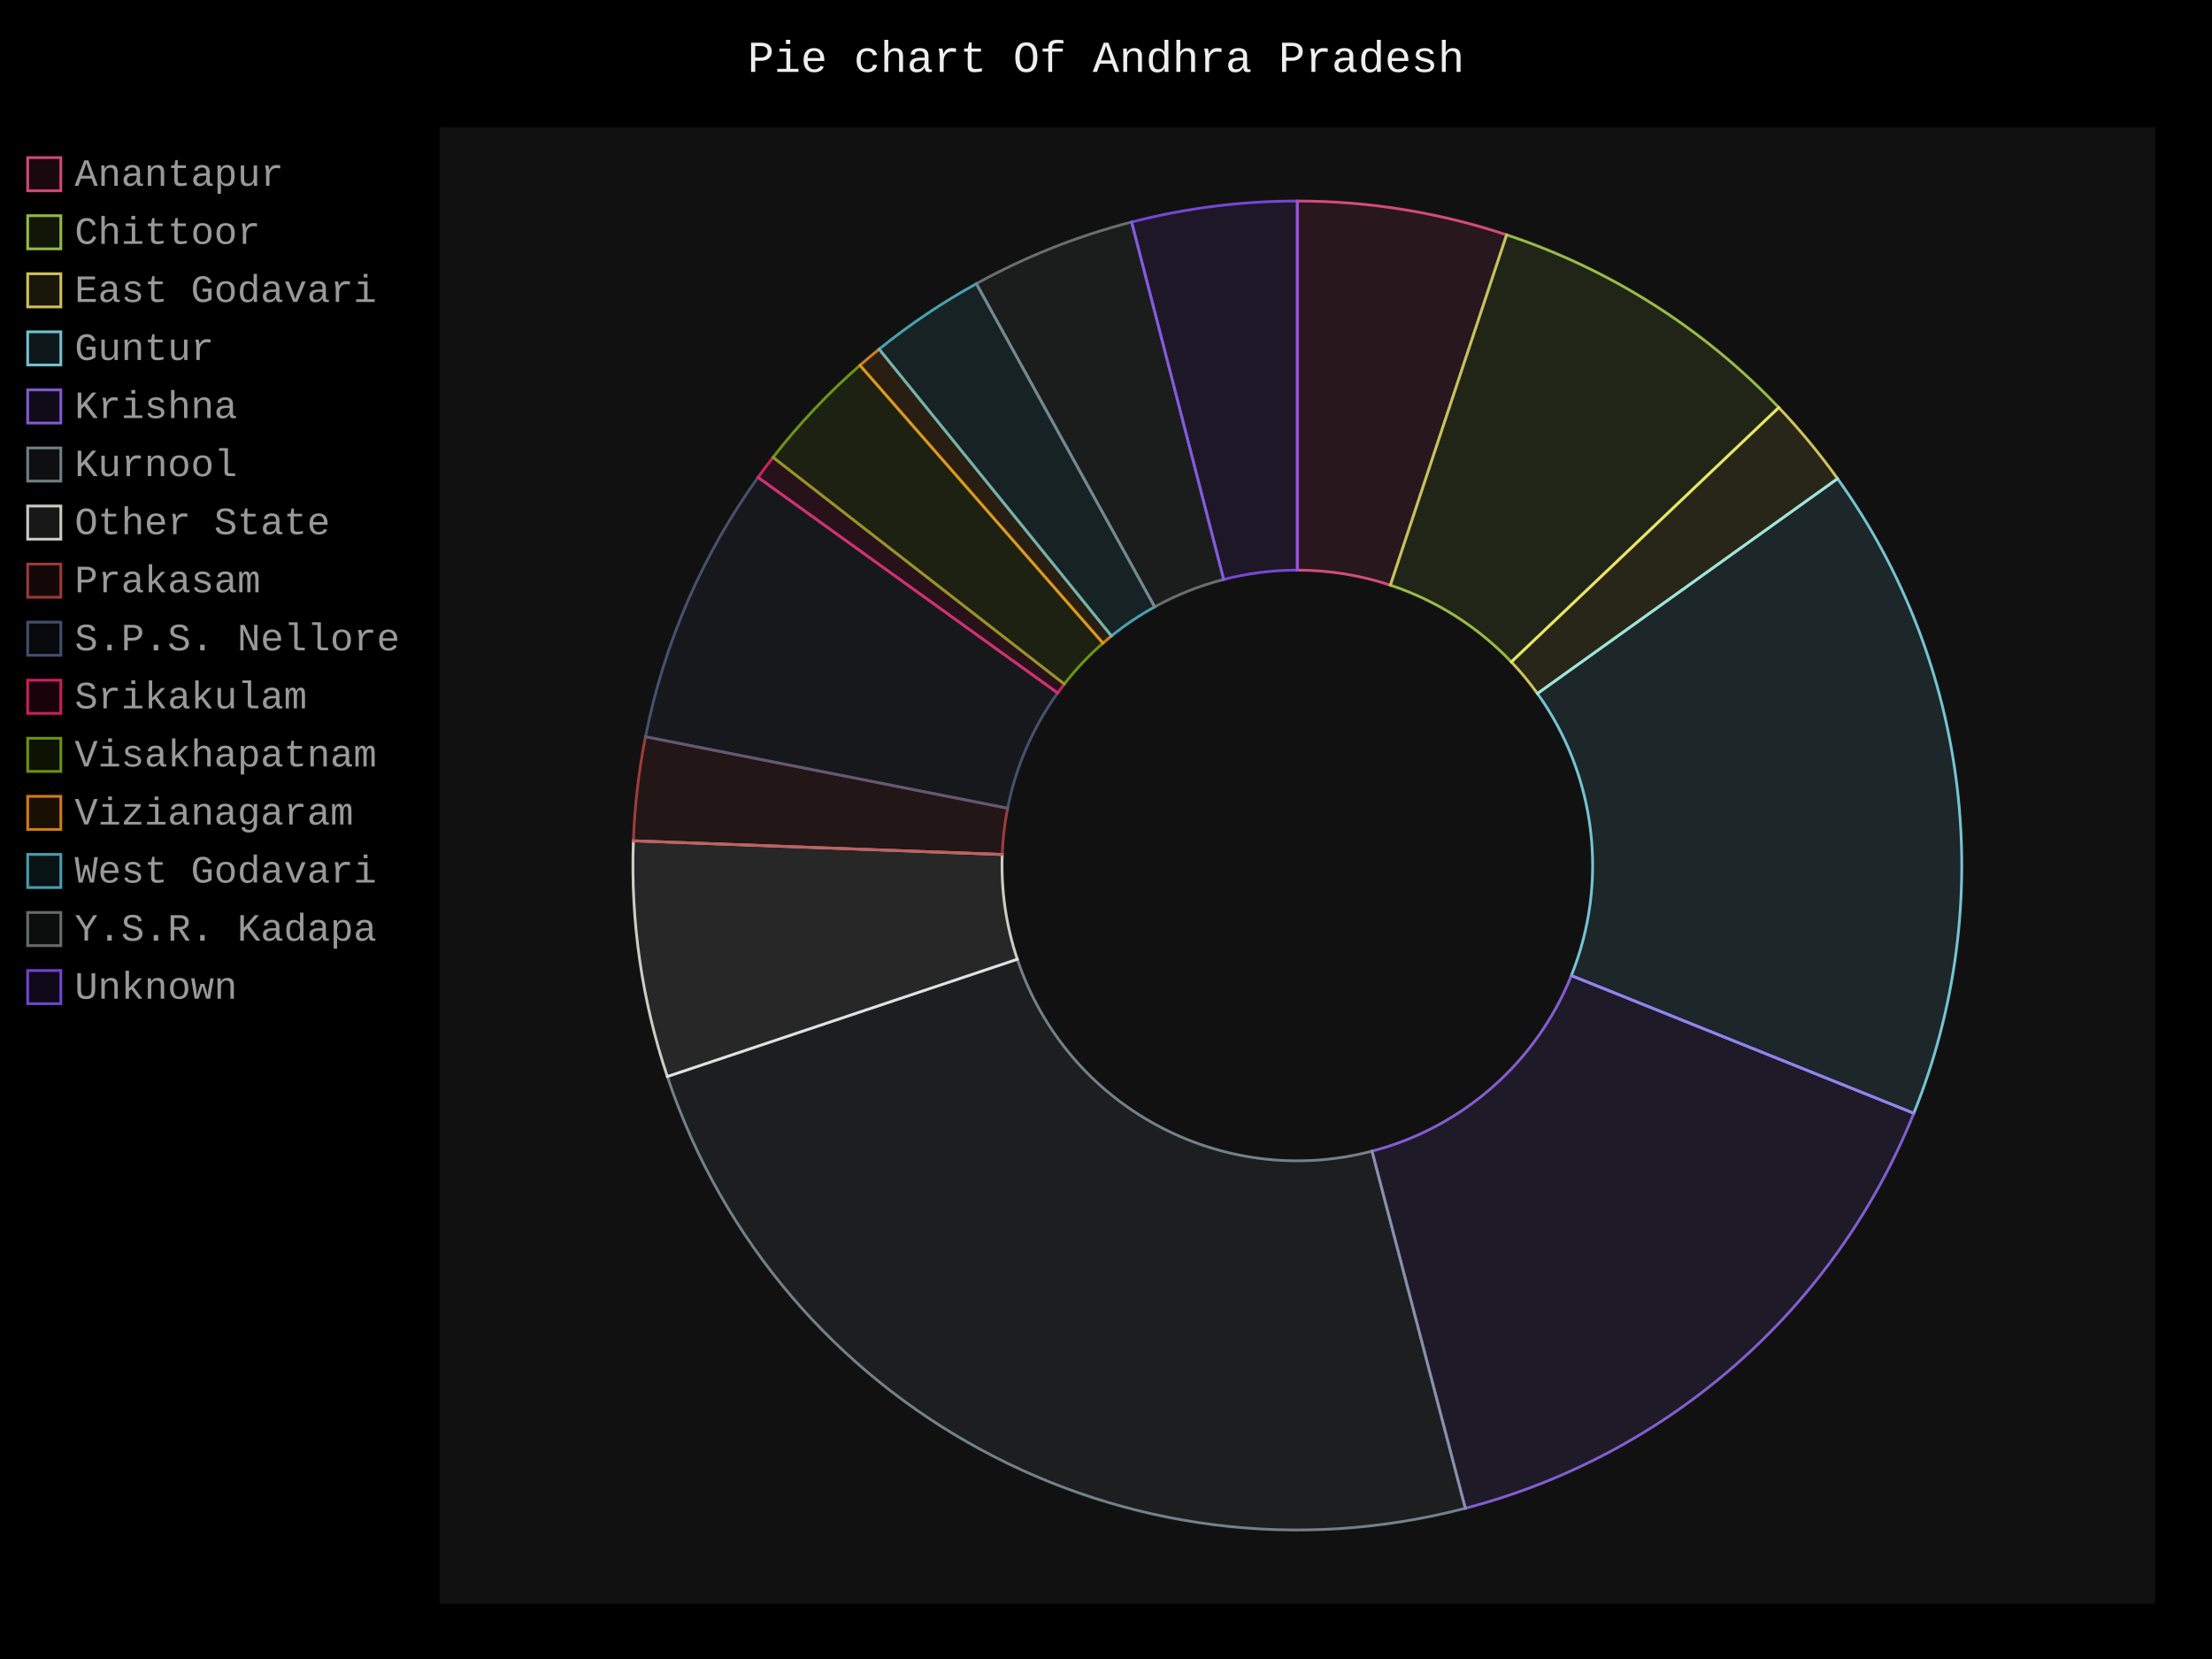
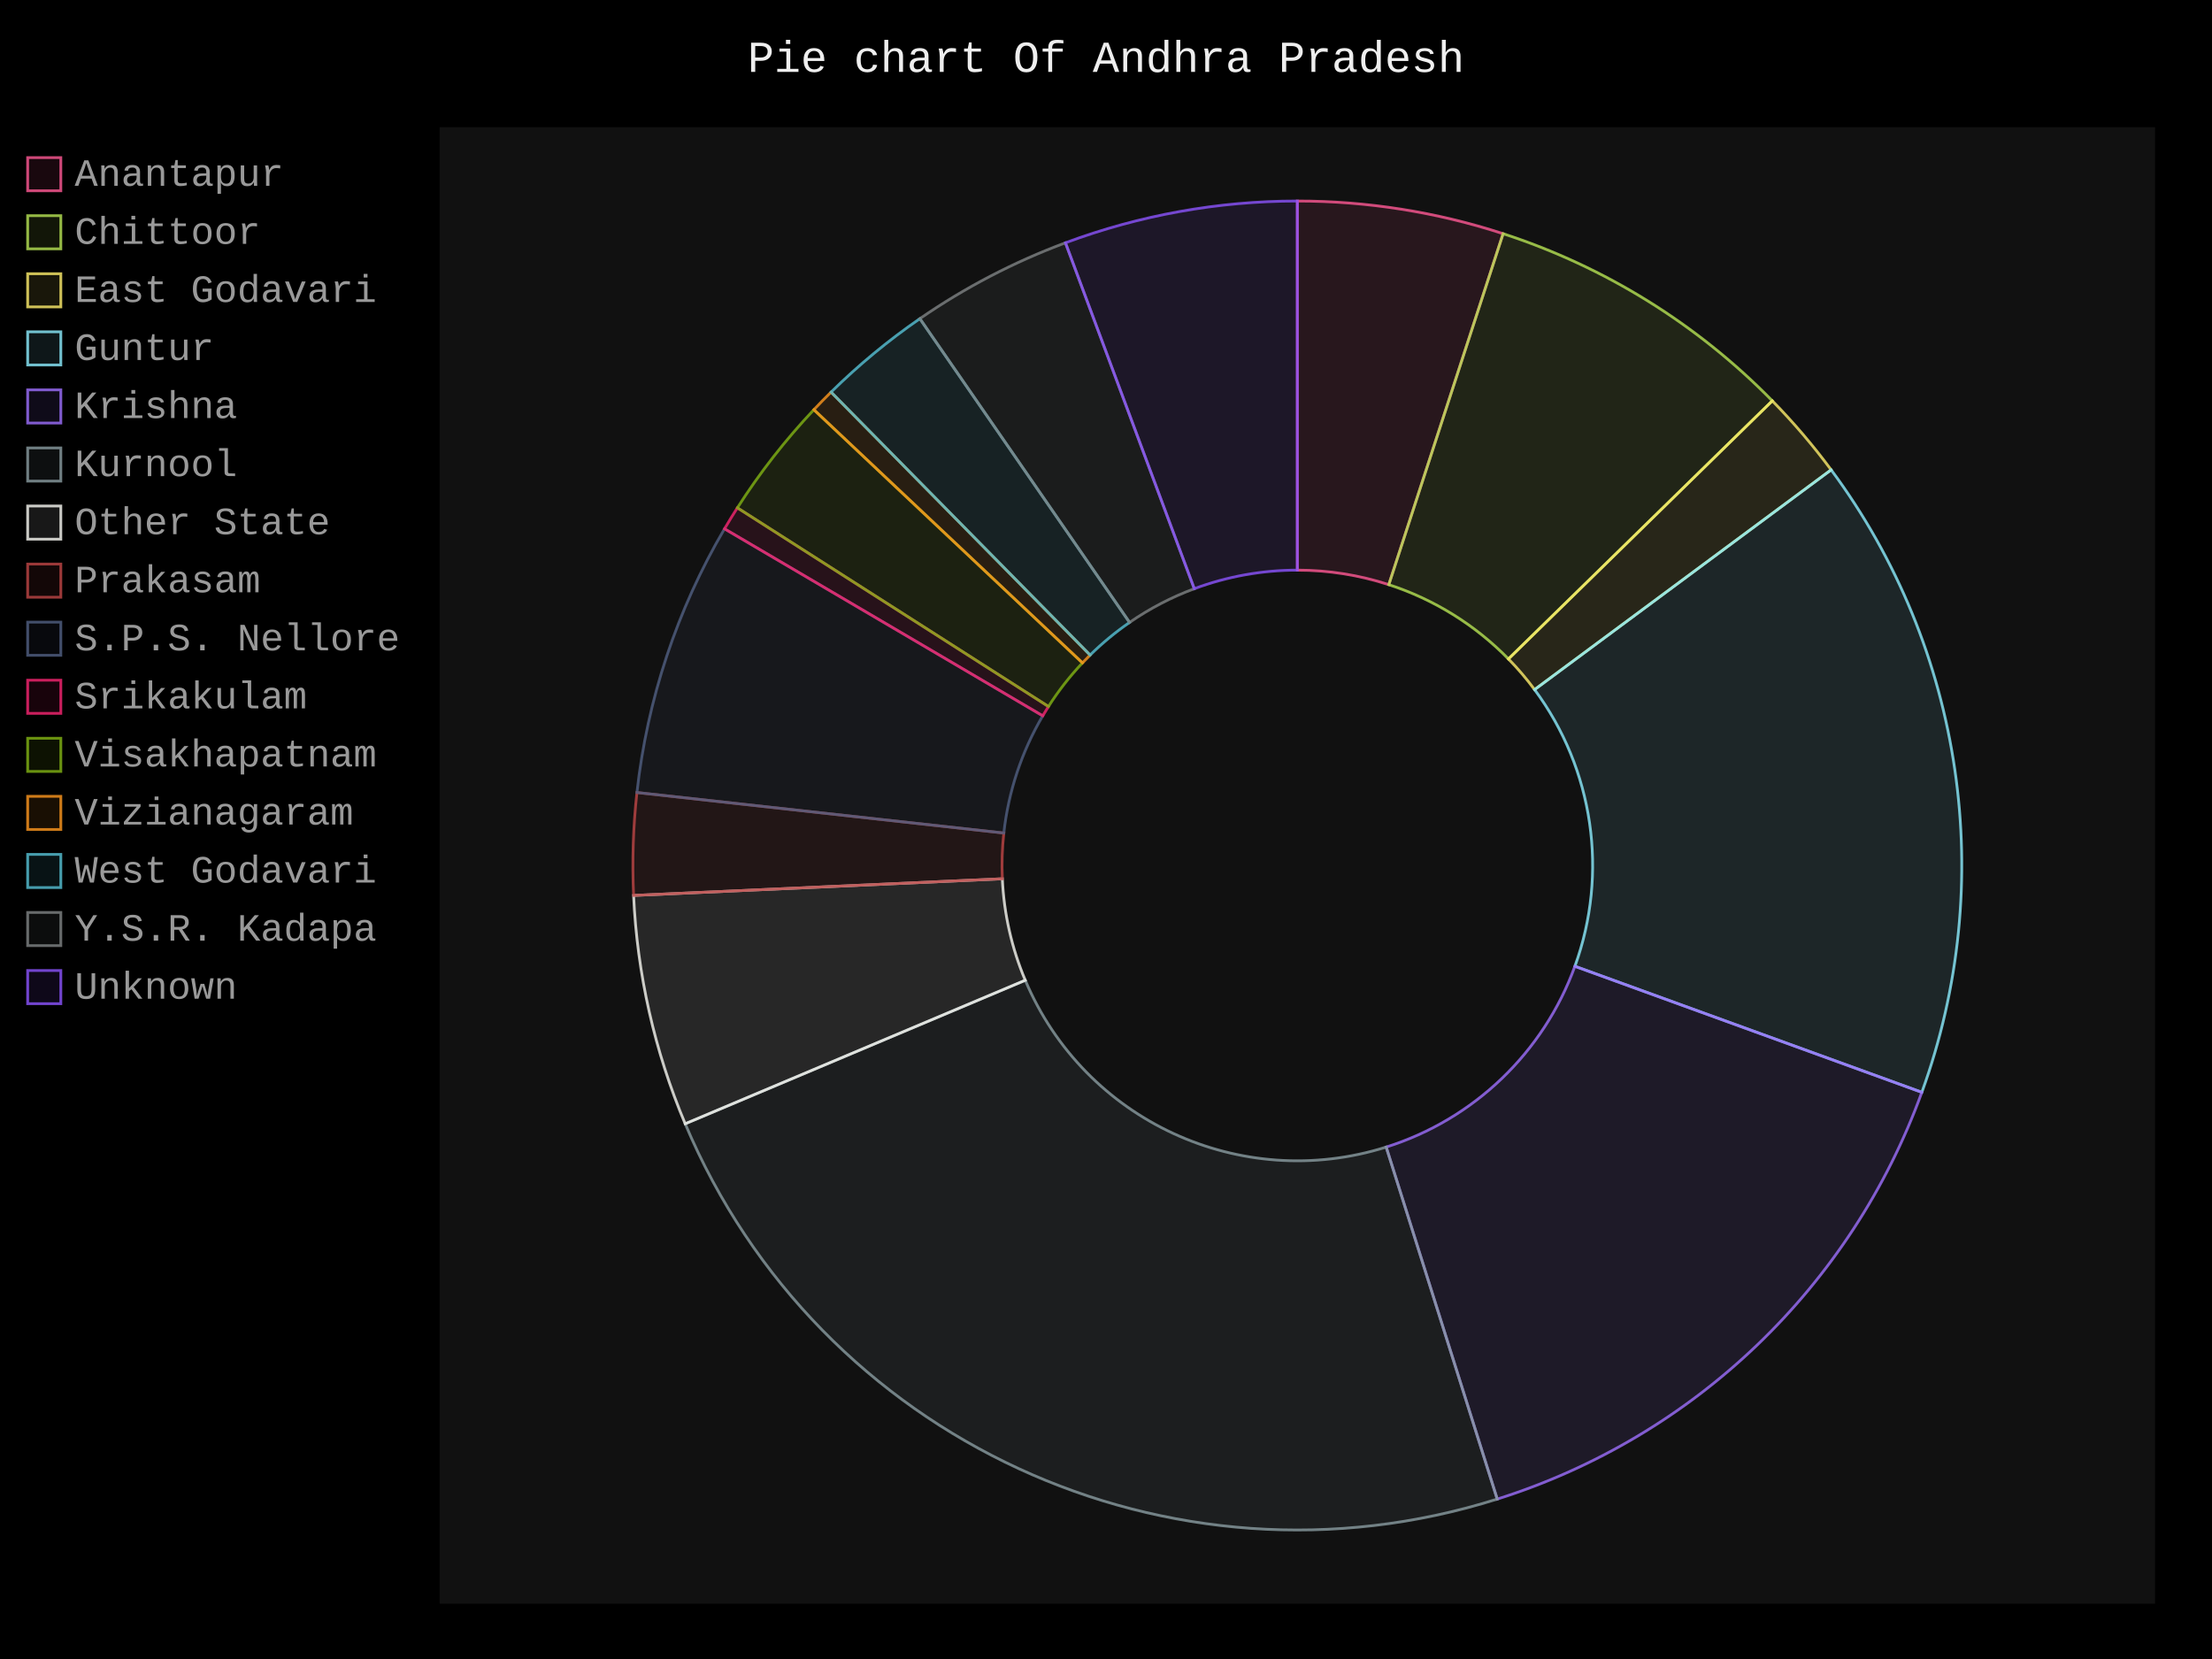
- <svg xmlns="http://www.w3.org/2000/svg" id="chart-95e6a73d-d5da-4b73-907d-5fc191b3344f" class="pygal-chart" viewBox="0 0 800 600">
+ <svg xmlns="http://www.w3.org/2000/svg" id="chart-09a0fd14-248a-469f-9e3a-a0e07357c17a" class="pygal-chart" viewBox="0 0 800 600">
  <defs>
-     <style type="text/css">#chart-95e6a73d-d5da-4b73-907d-5fc191b3344f{-webkit-user-select:none;-webkit-font-smoothing:antialiased;font-family:Consolas,"Liberation Mono",Menlo,Courier,monospace}#chart-95e6a73d-d5da-4b73-907d-5fc191b3344f .title{font-family:Consolas,"Liberation Mono",Menlo,Courier,monospace;font-size:16px}#chart-95e6a73d-d5da-4b73-907d-5fc191b3344f .legends .legend text{font-family:Consolas,"Liberation Mono",Menlo,Courier,monospace;font-size:14px}#chart-95e6a73d-d5da-4b73-907d-5fc191b3344f .axis text{font-family:Consolas,"Liberation Mono",Menlo,Courier,monospace;font-size:10px}#chart-95e6a73d-d5da-4b73-907d-5fc191b3344f .axis text.major{font-family:Consolas,"Liberation Mono",Menlo,Courier,monospace;font-size:10px}#chart-95e6a73d-d5da-4b73-907d-5fc191b3344f .text-overlay text.value{font-family:Consolas,"Liberation Mono",Menlo,Courier,monospace;font-size:16px}#chart-95e6a73d-d5da-4b73-907d-5fc191b3344f .text-overlay text.label{font-family:Consolas,"Liberation Mono",Menlo,Courier,monospace;font-size:10px}#chart-95e6a73d-d5da-4b73-907d-5fc191b3344f .tooltip{font-family:Consolas,"Liberation Mono",Menlo,Courier,monospace;font-size:14px}#chart-95e6a73d-d5da-4b73-907d-5fc191b3344f text.no_data{font-family:Consolas,"Liberation Mono",Menlo,Courier,monospace;font-size:64px}
- #chart-95e6a73d-d5da-4b73-907d-5fc191b3344f{background-color:black}#chart-95e6a73d-d5da-4b73-907d-5fc191b3344f path,#chart-95e6a73d-d5da-4b73-907d-5fc191b3344f line,#chart-95e6a73d-d5da-4b73-907d-5fc191b3344f rect,#chart-95e6a73d-d5da-4b73-907d-5fc191b3344f circle{-webkit-transition:1s ease-out;-moz-transition:1s ease-out;transition:1s ease-out}#chart-95e6a73d-d5da-4b73-907d-5fc191b3344f .graph &gt; .background{fill:black}#chart-95e6a73d-d5da-4b73-907d-5fc191b3344f .plot &gt; .background{fill:#111}#chart-95e6a73d-d5da-4b73-907d-5fc191b3344f .graph{fill:#999}#chart-95e6a73d-d5da-4b73-907d-5fc191b3344f text.no_data{fill:#eee}#chart-95e6a73d-d5da-4b73-907d-5fc191b3344f .title{fill:#eee}#chart-95e6a73d-d5da-4b73-907d-5fc191b3344f .legends .legend text{fill:#999}#chart-95e6a73d-d5da-4b73-907d-5fc191b3344f .legends .legend:hover text{fill:#eee}#chart-95e6a73d-d5da-4b73-907d-5fc191b3344f .axis .line{stroke:#eee}#chart-95e6a73d-d5da-4b73-907d-5fc191b3344f .axis .guide.line{stroke:#555}#chart-95e6a73d-d5da-4b73-907d-5fc191b3344f .axis .major.line{stroke:#999}#chart-95e6a73d-d5da-4b73-907d-5fc191b3344f .axis text.major{fill:#eee}#chart-95e6a73d-d5da-4b73-907d-5fc191b3344f .axis.y .guides:hover .guide.line,#chart-95e6a73d-d5da-4b73-907d-5fc191b3344f .line-graph .axis.x .guides:hover .guide.line,#chart-95e6a73d-d5da-4b73-907d-5fc191b3344f .stackedline-graph .axis.x .guides:hover .guide.line,#chart-95e6a73d-d5da-4b73-907d-5fc191b3344f .xy-graph .axis.x .guides:hover .guide.line{stroke:#eee}#chart-95e6a73d-d5da-4b73-907d-5fc191b3344f .axis .guides:hover text{fill:#eee}#chart-95e6a73d-d5da-4b73-907d-5fc191b3344f .reactive{fill-opacity:.1;stroke-opacity:.8}#chart-95e6a73d-d5da-4b73-907d-5fc191b3344f .ci{stroke:#999}#chart-95e6a73d-d5da-4b73-907d-5fc191b3344f .reactive.active,#chart-95e6a73d-d5da-4b73-907d-5fc191b3344f .active .reactive{fill-opacity:.75;stroke-opacity:.9;stroke-width:4}#chart-95e6a73d-d5da-4b73-907d-5fc191b3344f .ci .reactive.active{stroke-width:1.5}#chart-95e6a73d-d5da-4b73-907d-5fc191b3344f .series text{fill:#eee}#chart-95e6a73d-d5da-4b73-907d-5fc191b3344f .tooltip rect{fill:#111;stroke:#eee;-webkit-transition:opacity 1s ease-out;-moz-transition:opacity 1s ease-out;transition:opacity 1s ease-out}#chart-95e6a73d-d5da-4b73-907d-5fc191b3344f .tooltip .label{fill:#999}#chart-95e6a73d-d5da-4b73-907d-5fc191b3344f .tooltip .label{fill:#999}#chart-95e6a73d-d5da-4b73-907d-5fc191b3344f .tooltip .legend{font-size:.8em;fill:#555}#chart-95e6a73d-d5da-4b73-907d-5fc191b3344f .tooltip .x_label{font-size:.6em;fill:#eee}#chart-95e6a73d-d5da-4b73-907d-5fc191b3344f .tooltip .xlink{font-size:.5em;text-decoration:underline}#chart-95e6a73d-d5da-4b73-907d-5fc191b3344f .tooltip .value{font-size:1.5em}#chart-95e6a73d-d5da-4b73-907d-5fc191b3344f .bound{font-size:.5em}#chart-95e6a73d-d5da-4b73-907d-5fc191b3344f .max-value{font-size:.75em;fill:#555}#chart-95e6a73d-d5da-4b73-907d-5fc191b3344f .map-element{fill:#111;stroke:#555 !important}#chart-95e6a73d-d5da-4b73-907d-5fc191b3344f .map-element .reactive{fill-opacity:inherit;stroke-opacity:inherit}#chart-95e6a73d-d5da-4b73-907d-5fc191b3344f .color-0,#chart-95e6a73d-d5da-4b73-907d-5fc191b3344f .color-0 a:visited{stroke:#ff5995;fill:#ff5995}#chart-95e6a73d-d5da-4b73-907d-5fc191b3344f .color-1,#chart-95e6a73d-d5da-4b73-907d-5fc191b3344f .color-1 a:visited{stroke:#b6e354;fill:#b6e354}#chart-95e6a73d-d5da-4b73-907d-5fc191b3344f .color-2,#chart-95e6a73d-d5da-4b73-907d-5fc191b3344f .color-2 a:visited{stroke:#feed6c;fill:#feed6c}#chart-95e6a73d-d5da-4b73-907d-5fc191b3344f .color-3,#chart-95e6a73d-d5da-4b73-907d-5fc191b3344f .color-3 a:visited{stroke:#8cedff;fill:#8cedff}#chart-95e6a73d-d5da-4b73-907d-5fc191b3344f .color-4,#chart-95e6a73d-d5da-4b73-907d-5fc191b3344f .color-4 a:visited{stroke:#9e6ffe;fill:#9e6ffe}#chart-95e6a73d-d5da-4b73-907d-5fc191b3344f .color-5,#chart-95e6a73d-d5da-4b73-907d-5fc191b3344f .color-5 a:visited{stroke:#899ca1;fill:#899ca1}#chart-95e6a73d-d5da-4b73-907d-5fc191b3344f .color-6,#chart-95e6a73d-d5da-4b73-907d-5fc191b3344f .color-6 a:visited{stroke:#f8f8f2;fill:#f8f8f2}#chart-95e6a73d-d5da-4b73-907d-5fc191b3344f .color-7,#chart-95e6a73d-d5da-4b73-907d-5fc191b3344f .color-7 a:visited{stroke:#bf4646;fill:#bf4646}#chart-95e6a73d-d5da-4b73-907d-5fc191b3344f .color-8,#chart-95e6a73d-d5da-4b73-907d-5fc191b3344f .color-8 a:visited{stroke:#516083;fill:#516083}#chart-95e6a73d-d5da-4b73-907d-5fc191b3344f .color-9,#chart-95e6a73d-d5da-4b73-907d-5fc191b3344f .color-9 a:visited{stroke:#f92672;fill:#f92672}#chart-95e6a73d-d5da-4b73-907d-5fc191b3344f .color-10,#chart-95e6a73d-d5da-4b73-907d-5fc191b3344f .color-10 a:visited{stroke:#82b414;fill:#82b414}#chart-95e6a73d-d5da-4b73-907d-5fc191b3344f .color-11,#chart-95e6a73d-d5da-4b73-907d-5fc191b3344f .color-11 a:visited{stroke:#fd971f;fill:#fd971f}#chart-95e6a73d-d5da-4b73-907d-5fc191b3344f .color-12,#chart-95e6a73d-d5da-4b73-907d-5fc191b3344f .color-12 a:visited{stroke:#56c2d6;fill:#56c2d6}#chart-95e6a73d-d5da-4b73-907d-5fc191b3344f .color-13,#chart-95e6a73d-d5da-4b73-907d-5fc191b3344f .color-13 a:visited{stroke:#808384;fill:#808384}#chart-95e6a73d-d5da-4b73-907d-5fc191b3344f .color-14,#chart-95e6a73d-d5da-4b73-907d-5fc191b3344f .color-14 a:visited{stroke:#8c54fe;fill:#8c54fe}#chart-95e6a73d-d5da-4b73-907d-5fc191b3344f .text-overlay .color-0 text{fill:black}#chart-95e6a73d-d5da-4b73-907d-5fc191b3344f .text-overlay .color-1 text{fill:black}#chart-95e6a73d-d5da-4b73-907d-5fc191b3344f .text-overlay .color-2 text{fill:black}#chart-95e6a73d-d5da-4b73-907d-5fc191b3344f .text-overlay .color-3 text{fill:black}#chart-95e6a73d-d5da-4b73-907d-5fc191b3344f .text-overlay .color-4 text{fill:black}#chart-95e6a73d-d5da-4b73-907d-5fc191b3344f .text-overlay .color-5 text{fill:black}#chart-95e6a73d-d5da-4b73-907d-5fc191b3344f .text-overlay .color-6 text{fill:black}#chart-95e6a73d-d5da-4b73-907d-5fc191b3344f .text-overlay .color-7 text{fill:black}#chart-95e6a73d-d5da-4b73-907d-5fc191b3344f .text-overlay .color-8 text{fill:black}#chart-95e6a73d-d5da-4b73-907d-5fc191b3344f .text-overlay .color-9 text{fill:black}#chart-95e6a73d-d5da-4b73-907d-5fc191b3344f .text-overlay .color-10 text{fill:black}#chart-95e6a73d-d5da-4b73-907d-5fc191b3344f .text-overlay .color-11 text{fill:black}#chart-95e6a73d-d5da-4b73-907d-5fc191b3344f .text-overlay .color-12 text{fill:black}#chart-95e6a73d-d5da-4b73-907d-5fc191b3344f .text-overlay .color-13 text{fill:black}#chart-95e6a73d-d5da-4b73-907d-5fc191b3344f .text-overlay .color-14 text{fill:black}
- #chart-95e6a73d-d5da-4b73-907d-5fc191b3344f text.no_data{text-anchor:middle}#chart-95e6a73d-d5da-4b73-907d-5fc191b3344f .guide.line{fill:none}#chart-95e6a73d-d5da-4b73-907d-5fc191b3344f .centered{text-anchor:middle}#chart-95e6a73d-d5da-4b73-907d-5fc191b3344f .title{text-anchor:middle}#chart-95e6a73d-d5da-4b73-907d-5fc191b3344f .legends .legend text{fill-opacity:1}#chart-95e6a73d-d5da-4b73-907d-5fc191b3344f .axis.x text{text-anchor:middle}#chart-95e6a73d-d5da-4b73-907d-5fc191b3344f .axis.x:not(.web) text[transform]{text-anchor:start}#chart-95e6a73d-d5da-4b73-907d-5fc191b3344f .axis.x:not(.web) text[transform].backwards{text-anchor:end}#chart-95e6a73d-d5da-4b73-907d-5fc191b3344f .axis.y text{text-anchor:end}#chart-95e6a73d-d5da-4b73-907d-5fc191b3344f .axis.y text[transform].backwards{text-anchor:start}#chart-95e6a73d-d5da-4b73-907d-5fc191b3344f .axis.y2 text{text-anchor:start}#chart-95e6a73d-d5da-4b73-907d-5fc191b3344f .axis.y2 text[transform].backwards{text-anchor:end}#chart-95e6a73d-d5da-4b73-907d-5fc191b3344f .axis .guide.line{stroke-dasharray:4,4}#chart-95e6a73d-d5da-4b73-907d-5fc191b3344f .axis .major.guide.line{stroke-dasharray:6,6}#chart-95e6a73d-d5da-4b73-907d-5fc191b3344f .horizontal .axis.y .guide.line,#chart-95e6a73d-d5da-4b73-907d-5fc191b3344f .horizontal .axis.y2 .guide.line,#chart-95e6a73d-d5da-4b73-907d-5fc191b3344f .vertical .axis.x .guide.line{opacity:0}#chart-95e6a73d-d5da-4b73-907d-5fc191b3344f .horizontal .axis.always_show .guide.line,#chart-95e6a73d-d5da-4b73-907d-5fc191b3344f .vertical .axis.always_show .guide.line{opacity:1 !important}#chart-95e6a73d-d5da-4b73-907d-5fc191b3344f .axis.y .guides:hover .guide.line,#chart-95e6a73d-d5da-4b73-907d-5fc191b3344f .axis.y2 .guides:hover .guide.line,#chart-95e6a73d-d5da-4b73-907d-5fc191b3344f .axis.x .guides:hover .guide.line{opacity:1}#chart-95e6a73d-d5da-4b73-907d-5fc191b3344f .axis .guides:hover text{opacity:1}#chart-95e6a73d-d5da-4b73-907d-5fc191b3344f .nofill{fill:none}#chart-95e6a73d-d5da-4b73-907d-5fc191b3344f .subtle-fill{fill-opacity:.2}#chart-95e6a73d-d5da-4b73-907d-5fc191b3344f .dot{stroke-width:1px;fill-opacity:1}#chart-95e6a73d-d5da-4b73-907d-5fc191b3344f .dot.active{stroke-width:5px}#chart-95e6a73d-d5da-4b73-907d-5fc191b3344f .dot.negative{fill:transparent}#chart-95e6a73d-d5da-4b73-907d-5fc191b3344f text,#chart-95e6a73d-d5da-4b73-907d-5fc191b3344f tspan{stroke:none !important}#chart-95e6a73d-d5da-4b73-907d-5fc191b3344f .series text.active{opacity:1}#chart-95e6a73d-d5da-4b73-907d-5fc191b3344f .tooltip rect{fill-opacity:.95;stroke-width:.5}#chart-95e6a73d-d5da-4b73-907d-5fc191b3344f .tooltip text{fill-opacity:1}#chart-95e6a73d-d5da-4b73-907d-5fc191b3344f .showable{visibility:hidden}#chart-95e6a73d-d5da-4b73-907d-5fc191b3344f .showable.shown{visibility:visible}#chart-95e6a73d-d5da-4b73-907d-5fc191b3344f .gauge-background{fill:rgba(229,229,229,1);stroke:none}#chart-95e6a73d-d5da-4b73-907d-5fc191b3344f .bg-lines{stroke:black;stroke-width:2px}</style>
+     <style type="text/css">#chart-09a0fd14-248a-469f-9e3a-a0e07357c17a{-webkit-user-select:none;-webkit-font-smoothing:antialiased;font-family:Consolas,"Liberation Mono",Menlo,Courier,monospace}#chart-09a0fd14-248a-469f-9e3a-a0e07357c17a .title{font-family:Consolas,"Liberation Mono",Menlo,Courier,monospace;font-size:16px}#chart-09a0fd14-248a-469f-9e3a-a0e07357c17a .legends .legend text{font-family:Consolas,"Liberation Mono",Menlo,Courier,monospace;font-size:14px}#chart-09a0fd14-248a-469f-9e3a-a0e07357c17a .axis text{font-family:Consolas,"Liberation Mono",Menlo,Courier,monospace;font-size:10px}#chart-09a0fd14-248a-469f-9e3a-a0e07357c17a .axis text.major{font-family:Consolas,"Liberation Mono",Menlo,Courier,monospace;font-size:10px}#chart-09a0fd14-248a-469f-9e3a-a0e07357c17a .text-overlay text.value{font-family:Consolas,"Liberation Mono",Menlo,Courier,monospace;font-size:16px}#chart-09a0fd14-248a-469f-9e3a-a0e07357c17a .text-overlay text.label{font-family:Consolas,"Liberation Mono",Menlo,Courier,monospace;font-size:10px}#chart-09a0fd14-248a-469f-9e3a-a0e07357c17a .tooltip{font-family:Consolas,"Liberation Mono",Menlo,Courier,monospace;font-size:14px}#chart-09a0fd14-248a-469f-9e3a-a0e07357c17a text.no_data{font-family:Consolas,"Liberation Mono",Menlo,Courier,monospace;font-size:64px}
+ #chart-09a0fd14-248a-469f-9e3a-a0e07357c17a{background-color:black}#chart-09a0fd14-248a-469f-9e3a-a0e07357c17a path,#chart-09a0fd14-248a-469f-9e3a-a0e07357c17a line,#chart-09a0fd14-248a-469f-9e3a-a0e07357c17a rect,#chart-09a0fd14-248a-469f-9e3a-a0e07357c17a circle{-webkit-transition:1s ease-out;-moz-transition:1s ease-out;transition:1s ease-out}#chart-09a0fd14-248a-469f-9e3a-a0e07357c17a .graph &gt; .background{fill:black}#chart-09a0fd14-248a-469f-9e3a-a0e07357c17a .plot &gt; .background{fill:#111}#chart-09a0fd14-248a-469f-9e3a-a0e07357c17a .graph{fill:#999}#chart-09a0fd14-248a-469f-9e3a-a0e07357c17a text.no_data{fill:#eee}#chart-09a0fd14-248a-469f-9e3a-a0e07357c17a .title{fill:#eee}#chart-09a0fd14-248a-469f-9e3a-a0e07357c17a .legends .legend text{fill:#999}#chart-09a0fd14-248a-469f-9e3a-a0e07357c17a .legends .legend:hover text{fill:#eee}#chart-09a0fd14-248a-469f-9e3a-a0e07357c17a .axis .line{stroke:#eee}#chart-09a0fd14-248a-469f-9e3a-a0e07357c17a .axis .guide.line{stroke:#555}#chart-09a0fd14-248a-469f-9e3a-a0e07357c17a .axis .major.line{stroke:#999}#chart-09a0fd14-248a-469f-9e3a-a0e07357c17a .axis text.major{fill:#eee}#chart-09a0fd14-248a-469f-9e3a-a0e07357c17a .axis.y .guides:hover .guide.line,#chart-09a0fd14-248a-469f-9e3a-a0e07357c17a .line-graph .axis.x .guides:hover .guide.line,#chart-09a0fd14-248a-469f-9e3a-a0e07357c17a .stackedline-graph .axis.x .guides:hover .guide.line,#chart-09a0fd14-248a-469f-9e3a-a0e07357c17a .xy-graph .axis.x .guides:hover .guide.line{stroke:#eee}#chart-09a0fd14-248a-469f-9e3a-a0e07357c17a .axis .guides:hover text{fill:#eee}#chart-09a0fd14-248a-469f-9e3a-a0e07357c17a .reactive{fill-opacity:.1;stroke-opacity:.8}#chart-09a0fd14-248a-469f-9e3a-a0e07357c17a .ci{stroke:#999}#chart-09a0fd14-248a-469f-9e3a-a0e07357c17a .reactive.active,#chart-09a0fd14-248a-469f-9e3a-a0e07357c17a .active .reactive{fill-opacity:.75;stroke-opacity:.9;stroke-width:4}#chart-09a0fd14-248a-469f-9e3a-a0e07357c17a .ci .reactive.active{stroke-width:1.5}#chart-09a0fd14-248a-469f-9e3a-a0e07357c17a .series text{fill:#eee}#chart-09a0fd14-248a-469f-9e3a-a0e07357c17a .tooltip rect{fill:#111;stroke:#eee;-webkit-transition:opacity 1s ease-out;-moz-transition:opacity 1s ease-out;transition:opacity 1s ease-out}#chart-09a0fd14-248a-469f-9e3a-a0e07357c17a .tooltip .label{fill:#999}#chart-09a0fd14-248a-469f-9e3a-a0e07357c17a .tooltip .label{fill:#999}#chart-09a0fd14-248a-469f-9e3a-a0e07357c17a .tooltip .legend{font-size:.8em;fill:#555}#chart-09a0fd14-248a-469f-9e3a-a0e07357c17a .tooltip .x_label{font-size:.6em;fill:#eee}#chart-09a0fd14-248a-469f-9e3a-a0e07357c17a .tooltip .xlink{font-size:.5em;text-decoration:underline}#chart-09a0fd14-248a-469f-9e3a-a0e07357c17a .tooltip .value{font-size:1.5em}#chart-09a0fd14-248a-469f-9e3a-a0e07357c17a .bound{font-size:.5em}#chart-09a0fd14-248a-469f-9e3a-a0e07357c17a .max-value{font-size:.75em;fill:#555}#chart-09a0fd14-248a-469f-9e3a-a0e07357c17a .map-element{fill:#111;stroke:#555 !important}#chart-09a0fd14-248a-469f-9e3a-a0e07357c17a .map-element .reactive{fill-opacity:inherit;stroke-opacity:inherit}#chart-09a0fd14-248a-469f-9e3a-a0e07357c17a .color-0,#chart-09a0fd14-248a-469f-9e3a-a0e07357c17a .color-0 a:visited{stroke:#ff5995;fill:#ff5995}#chart-09a0fd14-248a-469f-9e3a-a0e07357c17a .color-1,#chart-09a0fd14-248a-469f-9e3a-a0e07357c17a .color-1 a:visited{stroke:#b6e354;fill:#b6e354}#chart-09a0fd14-248a-469f-9e3a-a0e07357c17a .color-2,#chart-09a0fd14-248a-469f-9e3a-a0e07357c17a .color-2 a:visited{stroke:#feed6c;fill:#feed6c}#chart-09a0fd14-248a-469f-9e3a-a0e07357c17a .color-3,#chart-09a0fd14-248a-469f-9e3a-a0e07357c17a .color-3 a:visited{stroke:#8cedff;fill:#8cedff}#chart-09a0fd14-248a-469f-9e3a-a0e07357c17a .color-4,#chart-09a0fd14-248a-469f-9e3a-a0e07357c17a .color-4 a:visited{stroke:#9e6ffe;fill:#9e6ffe}#chart-09a0fd14-248a-469f-9e3a-a0e07357c17a .color-5,#chart-09a0fd14-248a-469f-9e3a-a0e07357c17a .color-5 a:visited{stroke:#899ca1;fill:#899ca1}#chart-09a0fd14-248a-469f-9e3a-a0e07357c17a .color-6,#chart-09a0fd14-248a-469f-9e3a-a0e07357c17a .color-6 a:visited{stroke:#f8f8f2;fill:#f8f8f2}#chart-09a0fd14-248a-469f-9e3a-a0e07357c17a .color-7,#chart-09a0fd14-248a-469f-9e3a-a0e07357c17a .color-7 a:visited{stroke:#bf4646;fill:#bf4646}#chart-09a0fd14-248a-469f-9e3a-a0e07357c17a .color-8,#chart-09a0fd14-248a-469f-9e3a-a0e07357c17a .color-8 a:visited{stroke:#516083;fill:#516083}#chart-09a0fd14-248a-469f-9e3a-a0e07357c17a .color-9,#chart-09a0fd14-248a-469f-9e3a-a0e07357c17a .color-9 a:visited{stroke:#f92672;fill:#f92672}#chart-09a0fd14-248a-469f-9e3a-a0e07357c17a .color-10,#chart-09a0fd14-248a-469f-9e3a-a0e07357c17a .color-10 a:visited{stroke:#82b414;fill:#82b414}#chart-09a0fd14-248a-469f-9e3a-a0e07357c17a .color-11,#chart-09a0fd14-248a-469f-9e3a-a0e07357c17a .color-11 a:visited{stroke:#fd971f;fill:#fd971f}#chart-09a0fd14-248a-469f-9e3a-a0e07357c17a .color-12,#chart-09a0fd14-248a-469f-9e3a-a0e07357c17a .color-12 a:visited{stroke:#56c2d6;fill:#56c2d6}#chart-09a0fd14-248a-469f-9e3a-a0e07357c17a .color-13,#chart-09a0fd14-248a-469f-9e3a-a0e07357c17a .color-13 a:visited{stroke:#808384;fill:#808384}#chart-09a0fd14-248a-469f-9e3a-a0e07357c17a .color-14,#chart-09a0fd14-248a-469f-9e3a-a0e07357c17a .color-14 a:visited{stroke:#8c54fe;fill:#8c54fe}#chart-09a0fd14-248a-469f-9e3a-a0e07357c17a .text-overlay .color-0 text{fill:black}#chart-09a0fd14-248a-469f-9e3a-a0e07357c17a .text-overlay .color-1 text{fill:black}#chart-09a0fd14-248a-469f-9e3a-a0e07357c17a .text-overlay .color-2 text{fill:black}#chart-09a0fd14-248a-469f-9e3a-a0e07357c17a .text-overlay .color-3 text{fill:black}#chart-09a0fd14-248a-469f-9e3a-a0e07357c17a .text-overlay .color-4 text{fill:black}#chart-09a0fd14-248a-469f-9e3a-a0e07357c17a .text-overlay .color-5 text{fill:black}#chart-09a0fd14-248a-469f-9e3a-a0e07357c17a .text-overlay .color-6 text{fill:black}#chart-09a0fd14-248a-469f-9e3a-a0e07357c17a .text-overlay .color-7 text{fill:black}#chart-09a0fd14-248a-469f-9e3a-a0e07357c17a .text-overlay .color-8 text{fill:black}#chart-09a0fd14-248a-469f-9e3a-a0e07357c17a .text-overlay .color-9 text{fill:black}#chart-09a0fd14-248a-469f-9e3a-a0e07357c17a .text-overlay .color-10 text{fill:black}#chart-09a0fd14-248a-469f-9e3a-a0e07357c17a .text-overlay .color-11 text{fill:black}#chart-09a0fd14-248a-469f-9e3a-a0e07357c17a .text-overlay .color-12 text{fill:black}#chart-09a0fd14-248a-469f-9e3a-a0e07357c17a .text-overlay .color-13 text{fill:black}#chart-09a0fd14-248a-469f-9e3a-a0e07357c17a .text-overlay .color-14 text{fill:black}
+ #chart-09a0fd14-248a-469f-9e3a-a0e07357c17a text.no_data{text-anchor:middle}#chart-09a0fd14-248a-469f-9e3a-a0e07357c17a .guide.line{fill:none}#chart-09a0fd14-248a-469f-9e3a-a0e07357c17a .centered{text-anchor:middle}#chart-09a0fd14-248a-469f-9e3a-a0e07357c17a .title{text-anchor:middle}#chart-09a0fd14-248a-469f-9e3a-a0e07357c17a .legends .legend text{fill-opacity:1}#chart-09a0fd14-248a-469f-9e3a-a0e07357c17a .axis.x text{text-anchor:middle}#chart-09a0fd14-248a-469f-9e3a-a0e07357c17a .axis.x:not(.web) text[transform]{text-anchor:start}#chart-09a0fd14-248a-469f-9e3a-a0e07357c17a .axis.x:not(.web) text[transform].backwards{text-anchor:end}#chart-09a0fd14-248a-469f-9e3a-a0e07357c17a .axis.y text{text-anchor:end}#chart-09a0fd14-248a-469f-9e3a-a0e07357c17a .axis.y text[transform].backwards{text-anchor:start}#chart-09a0fd14-248a-469f-9e3a-a0e07357c17a .axis.y2 text{text-anchor:start}#chart-09a0fd14-248a-469f-9e3a-a0e07357c17a .axis.y2 text[transform].backwards{text-anchor:end}#chart-09a0fd14-248a-469f-9e3a-a0e07357c17a .axis .guide.line{stroke-dasharray:4,4}#chart-09a0fd14-248a-469f-9e3a-a0e07357c17a .axis .major.guide.line{stroke-dasharray:6,6}#chart-09a0fd14-248a-469f-9e3a-a0e07357c17a .horizontal .axis.y .guide.line,#chart-09a0fd14-248a-469f-9e3a-a0e07357c17a .horizontal .axis.y2 .guide.line,#chart-09a0fd14-248a-469f-9e3a-a0e07357c17a .vertical .axis.x .guide.line{opacity:0}#chart-09a0fd14-248a-469f-9e3a-a0e07357c17a .horizontal .axis.always_show .guide.line,#chart-09a0fd14-248a-469f-9e3a-a0e07357c17a .vertical .axis.always_show .guide.line{opacity:1 !important}#chart-09a0fd14-248a-469f-9e3a-a0e07357c17a .axis.y .guides:hover .guide.line,#chart-09a0fd14-248a-469f-9e3a-a0e07357c17a .axis.y2 .guides:hover .guide.line,#chart-09a0fd14-248a-469f-9e3a-a0e07357c17a .axis.x .guides:hover .guide.line{opacity:1}#chart-09a0fd14-248a-469f-9e3a-a0e07357c17a .axis .guides:hover text{opacity:1}#chart-09a0fd14-248a-469f-9e3a-a0e07357c17a .nofill{fill:none}#chart-09a0fd14-248a-469f-9e3a-a0e07357c17a .subtle-fill{fill-opacity:.2}#chart-09a0fd14-248a-469f-9e3a-a0e07357c17a .dot{stroke-width:1px;fill-opacity:1}#chart-09a0fd14-248a-469f-9e3a-a0e07357c17a .dot.active{stroke-width:5px}#chart-09a0fd14-248a-469f-9e3a-a0e07357c17a .dot.negative{fill:transparent}#chart-09a0fd14-248a-469f-9e3a-a0e07357c17a text,#chart-09a0fd14-248a-469f-9e3a-a0e07357c17a tspan{stroke:none !important}#chart-09a0fd14-248a-469f-9e3a-a0e07357c17a .series text.active{opacity:1}#chart-09a0fd14-248a-469f-9e3a-a0e07357c17a .tooltip rect{fill-opacity:.95;stroke-width:.5}#chart-09a0fd14-248a-469f-9e3a-a0e07357c17a .tooltip text{fill-opacity:1}#chart-09a0fd14-248a-469f-9e3a-a0e07357c17a .showable{visibility:hidden}#chart-09a0fd14-248a-469f-9e3a-a0e07357c17a .showable.shown{visibility:visible}#chart-09a0fd14-248a-469f-9e3a-a0e07357c17a .gauge-background{fill:rgba(229,229,229,1);stroke:none}#chart-09a0fd14-248a-469f-9e3a-a0e07357c17a .bg-lines{stroke:black;stroke-width:2px}</style>
  </defs>
  <g class="graph pie-graph vertical">
    <rect class="background" height="600" width="800" x="0" y="0" />
    <g class="plot" transform="translate(159, 46)">
      <rect class="background" height="534" width="620.4" x="0" y="0" />
      <g class="series serie-0 color-0">
        <g class="slices">
          <g class="slice">
-             <path class="slice reactive tooltip-trigger" d="M310.2 26.7 A240.3 240.3 0 0 1 385.882 38.929 L343.837 165.635 A106.8 106.8 0 0 0 310.2 160.2 z" />
+             <path class="slice reactive tooltip-trigger" d="M310.2 26.7 A240.3 240.3 0 0 1 384.615 38.513 L343.274 165.45 A106.8 106.8 0 0 0 310.2 160.2 z" />
          </g>
        </g>
      </g>
      <g class="series serie-1 color-1">
        <g class="slices">
          <g class="slice">
-             <path class="slice reactive tooltip-trigger" d="M385.882 38.929 A240.3 240.3 0 0 1 484.317 101.388 L387.585 193.395 A106.8 106.8 0 0 0 343.837 165.635 z" />
+             <path class="slice reactive tooltip-trigger" d="M384.615 38.513 A240.3 240.3 0 0 1 481.976 98.961 L386.545 192.316 A106.8 106.8 0 0 0 343.274 165.45 z" />
          </g>
        </g>
      </g>
      <g class="series serie-2 color-2">
        <g class="slices">
          <g class="slice">
-             <path class="slice reactive tooltip-trigger" d="M484.317 101.388 A240.3 240.3 0 0 1 505.584 127.11 L397.037 204.827 A106.8 106.8 0 0 0 387.585 193.395 z" />
+             <path class="slice reactive tooltip-trigger" d="M481.976 98.961 A240.3 240.3 0 0 1 503.257 123.916 L396.003 203.407 A106.8 106.8 0 0 0 386.545 192.316 z" />
          </g>
        </g>
      </g>
      <g class="series serie-3 color-3">
        <g class="slices">
          <g class="slice">
-             <path class="slice reactive tooltip-trigger" d="M505.584 127.11 A240.3 240.3 0 0 1 533.157 356.633 L409.292 306.837 A106.8 106.8 0 0 0 397.037 204.827 z" />
+             <path class="slice reactive tooltip-trigger" d="M503.257 123.916 A240.3 240.3 0 0 1 536.061 349.042 L410.583 303.463 A106.8 106.8 0 0 0 396.003 203.407 z" />
          </g>
        </g>
      </g>
      <g class="series serie-4 color-4">
        <g class="slices">
          <g class="slice">
-             <path class="slice reactive tooltip-trigger" d="M533.157 356.633 A240.3 240.3 0 0 1 370.958 499.492 L337.203 370.33 A106.8 106.8 0 0 0 409.292 306.837 z" />
+             <path class="slice reactive tooltip-trigger" d="M536.061 349.042 A240.3 240.3 0 0 1 382.496 496.167 L342.332 368.852 A106.8 106.8 0 0 0 410.583 303.463 z" />
          </g>
        </g>
      </g>
      <g class="series serie-5 color-5">
        <g class="slices">
          <g class="slice">
-             <path class="slice reactive tooltip-trigger" d="M370.958 499.492 A240.3 240.3 0 0 1 82.353 343.353 L208.935 300.935 A106.8 106.8 0 0 0 337.203 370.33 z" />
+             <path class="slice reactive tooltip-trigger" d="M382.496 496.167 A240.3 240.3 0 0 1 88.809 360.434 L211.804 308.526 A106.8 106.8 0 0 0 342.332 368.852 z" />
          </g>
        </g>
      </g>
      <g class="series serie-6 color-6">
        <g class="slices">
          <g class="slice">
-             <path class="slice reactive tooltip-trigger" d="M82.353 343.353 A240.3 240.3 0 0 1 70.065 258.086 L203.474 263.038 A106.8 106.8 0 0 0 208.935 300.935 z" />
+             <path class="slice reactive tooltip-trigger" d="M88.809 360.434 A240.3 240.3 0 0 1 70.145 277.845 L203.509 271.82 A106.8 106.8 0 0 0 211.804 308.526 z" />
          </g>
        </g>
      </g>
      <g class="series serie-7 color-7">
        <g class="slices">
          <g class="slice">
-             <path class="slice reactive tooltip-trigger" d="M70.065 258.086 A240.3 240.3 0 0 1 74.452 220.45 L205.423 246.311 A106.8 106.8 0 0 0 203.474 263.038 z" />
+             <path class="slice reactive tooltip-trigger" d="M70.145 277.845 A240.3 240.3 0 0 1 71.351 240.628 L204.045 255.279 A106.8 106.8 0 0 0 203.509 271.82 z" />
          </g>
        </g>
      </g>
      <g class="series serie-8 color-8">
        <g class="slices">
          <g class="slice">
-             <path class="slice reactive tooltip-trigger" d="M74.452 220.45 A240.3 240.3 0 0 1 115.146 126.65 L223.51 204.622 A106.8 106.8 0 0 0 205.423 246.311 z" />
+             <path class="slice reactive tooltip-trigger" d="M71.351 240.628 A240.3 240.3 0 0 1 103.027 145.248 L218.123 212.888 A106.8 106.8 0 0 0 204.045 255.279 z" />
          </g>
        </g>
      </g>
      <g class="series serie-9 color-9">
        <g class="slices">
          <g class="slice">
-             <path class="slice reactive tooltip-trigger" d="M115.146 126.65 A240.3 240.3 0 0 1 120.574 119.399 L225.922 201.399 A106.8 106.8 0 0 0 223.51 204.622 z" />
+             <path class="slice reactive tooltip-trigger" d="M103.027 145.248 A240.3 240.3 0 0 1 107.678 137.659 L220.19 209.515 A106.8 106.8 0 0 0 218.123 212.888 z" />
          </g>
        </g>
      </g>
      <g class="series serie-10 color-10">
        <g class="slices">
          <g class="slice">
-             <path class="slice reactive tooltip-trigger" d="M120.574 119.399 A240.3 240.3 0 0 1 152.012 86.111 L239.894 186.605 A106.8 106.8 0 0 0 225.922 201.399 z" />
+             <path class="slice reactive tooltip-trigger" d="M107.678 137.659 A240.3 240.3 0 0 1 135.341 102.171 L232.485 193.743 A106.8 106.8 0 0 0 220.19 209.515 z" />
          </g>
        </g>
      </g>
      <g class="series serie-11 color-11">
        <g class="slices">
          <g class="slice">
-             <path class="slice reactive tooltip-trigger" d="M152.012 86.111 A240.3 240.3 0 0 1 158.941 80.279 L242.974 184.013 A106.8 106.8 0 0 0 239.894 186.605 z" />
+             <path class="slice reactive tooltip-trigger" d="M135.341 102.171 A240.3 240.3 0 0 1 141.566 95.809 L235.251 190.915 A106.8 106.8 0 0 0 232.485 193.743 z" />
          </g>
        </g>
      </g>
      <g class="series serie-12 color-12">
        <g class="slices">
          <g class="slice">
-             <path class="slice reactive tooltip-trigger" d="M158.941 80.279 A240.3 240.3 0 0 1 194.117 56.598 L258.608 173.488 A106.8 106.8 0 0 0 242.974 184.013 z" />
+             <path class="slice reactive tooltip-trigger" d="M141.566 95.809 A240.3 240.3 0 0 1 173.676 69.249 L249.523 179.111 A106.8 106.8 0 0 0 235.251 190.915 z" />
          </g>
        </g>
      </g>
      <g class="series serie-13 color-13">
        <g class="slices">
          <g class="slice">
-             <path class="slice reactive tooltip-trigger" d="M194.117 56.598 A240.3 240.3 0 0 1 250.264 34.295 L283.562 163.575 A106.8 106.8 0 0 0 258.608 173.488 z" />
+             <path class="slice reactive tooltip-trigger" d="M173.676 69.249 A240.3 240.3 0 0 1 226.33 41.811 L272.925 166.916 A106.8 106.8 0 0 0 249.523 179.111 z" />
          </g>
        </g>
      </g>
      <g class="series serie-14 color-14">
        <g class="slices">
          <g class="slice">
-             <path class="slice reactive tooltip-trigger" d="M250.264 34.295 A240.3 240.3 0 0 1 310.2 26.7 L310.2 160.2 A106.8 106.8 0 0 0 283.562 163.575 z" />
+             <path class="slice reactive tooltip-trigger" d="M226.33 41.811 A240.3 240.3 0 0 1 310.2 26.7 L310.2 160.2 A106.8 106.8 0 0 0 272.925 166.916 z" />
          </g>
        </g>
      </g>
    </g>
    <g class="titles">
      <text class="title plot_title" x="400.0" y="26">Pie chart Of Andhra Pradesh</text>
    </g>
    <g class="plot overlay" transform="translate(159, 46)">
      <g class="series serie-0 color-0" />
      <g class="series serie-1 color-1" />
      <g class="series serie-2 color-2" />
      <g class="series serie-3 color-3" />
      <g class="series serie-4 color-4" />
      <g class="series serie-5 color-5" />
      <g class="series serie-6 color-6" />
      <g class="series serie-7 color-7" />
      <g class="series serie-8 color-8" />
      <g class="series serie-9 color-9" />
      <g class="series serie-10 color-10" />
      <g class="series serie-11 color-11" />
      <g class="series serie-12 color-12" />
      <g class="series serie-13 color-13" />
      <g class="series serie-14 color-14" />
    </g>
    <g class="plot text-overlay" transform="translate(159, 46)">
      <g class="series serie-0 color-0" />
      <g class="series serie-1 color-1" />
      <g class="series serie-2 color-2" />
      <g class="series serie-3 color-3" />
      <g class="series serie-4 color-4" />
      <g class="series serie-5 color-5" />
      <g class="series serie-6 color-6" />
      <g class="series serie-7 color-7" />
      <g class="series serie-8 color-8" />
      <g class="series serie-9 color-9" />
      <g class="series serie-10 color-10" />
      <g class="series serie-11 color-11" />
      <g class="series serie-12 color-12" />
      <g class="series serie-13 color-13" />
      <g class="series serie-14 color-14" />
    </g>
    <g class="plot tooltip-overlay" transform="translate(159, 46)">
      <g class="tooltip" style="opacity: 0" transform="translate(0 0)">
        <rect class="tooltip-box" height="0" rx="0" ry="0" width="0" />
        <g class="text" />
      </g>
    </g>
    <g class="legends" transform="translate(10, 56)">
      <g class="legend reactive activate-serie" id="activate-serie-0">
        <rect class="color-0 reactive" height="12" width="12" x="0.0" y="1.0" />
        <text x="17.0" y="11.2">Anantapur</text>
      </g>
      <g class="legend reactive activate-serie" id="activate-serie-1">
        <rect class="color-1 reactive" height="12" width="12" x="0.0" y="22.0" />
        <text x="17.0" y="32.2">Chittoor</text>
      </g>
      <g class="legend reactive activate-serie" id="activate-serie-2">
        <rect class="color-2 reactive" height="12" width="12" x="0.0" y="43.0" />
        <text x="17.0" y="53.2">East Godavari</text>
      </g>
      <g class="legend reactive activate-serie" id="activate-serie-3">
        <rect class="color-3 reactive" height="12" width="12" x="0.0" y="64.0" />
        <text x="17.0" y="74.2">Guntur</text>
      </g>
      <g class="legend reactive activate-serie" id="activate-serie-4">
        <rect class="color-4 reactive" height="12" width="12" x="0.0" y="85.0" />
        <text x="17.0" y="95.2">Krishna</text>
      </g>
      <g class="legend reactive activate-serie" id="activate-serie-5">
        <rect class="color-5 reactive" height="12" width="12" x="0.0" y="106.0" />
        <text x="17.0" y="116.2">Kurnool</text>
      </g>
      <g class="legend reactive activate-serie" id="activate-serie-6">
        <rect class="color-6 reactive" height="12" width="12" x="0.0" y="127.0" />
        <text x="17.0" y="137.2">Other State</text>
      </g>
      <g class="legend reactive activate-serie" id="activate-serie-7">
        <rect class="color-7 reactive" height="12" width="12" x="0.0" y="148.0" />
        <text x="17.0" y="158.2">Prakasam</text>
      </g>
      <g class="legend reactive activate-serie" id="activate-serie-8">
        <rect class="color-8 reactive" height="12" width="12" x="0.0" y="169.0" />
        <text x="17.0" y="179.2">S.P.S. Nellore</text>
      </g>
      <g class="legend reactive activate-serie" id="activate-serie-9">
        <rect class="color-9 reactive" height="12" width="12" x="0.0" y="190.0" />
        <text x="17.0" y="200.2">Srikakulam</text>
      </g>
      <g class="legend reactive activate-serie" id="activate-serie-10">
        <rect class="color-10 reactive" height="12" width="12" x="0.0" y="211.0" />
        <text x="17.0" y="221.2">Visakhapatnam</text>
      </g>
      <g class="legend reactive activate-serie" id="activate-serie-11">
        <rect class="color-11 reactive" height="12" width="12" x="0.0" y="232.0" />
        <text x="17.0" y="242.2">Vizianagaram</text>
      </g>
      <g class="legend reactive activate-serie" id="activate-serie-12">
        <rect class="color-12 reactive" height="12" width="12" x="0.0" y="253.0" />
        <text x="17.0" y="263.2">West Godavari</text>
      </g>
      <g class="legend reactive activate-serie" id="activate-serie-13">
        <rect class="color-13 reactive" height="12" width="12" x="0.0" y="274.0" />
        <text x="17.0" y="284.2">Y.S.R. Kadapa</text>
      </g>
      <g class="legend reactive activate-serie" id="activate-serie-14">
        <rect class="color-14 reactive" height="12" width="12" x="0.0" y="295.0" />
        <text x="17.0" y="305.2">Unknown</text>
      </g>
    </g>
    <g class="legends" transform="translate(790, 56)" />
  </g>
</svg>
